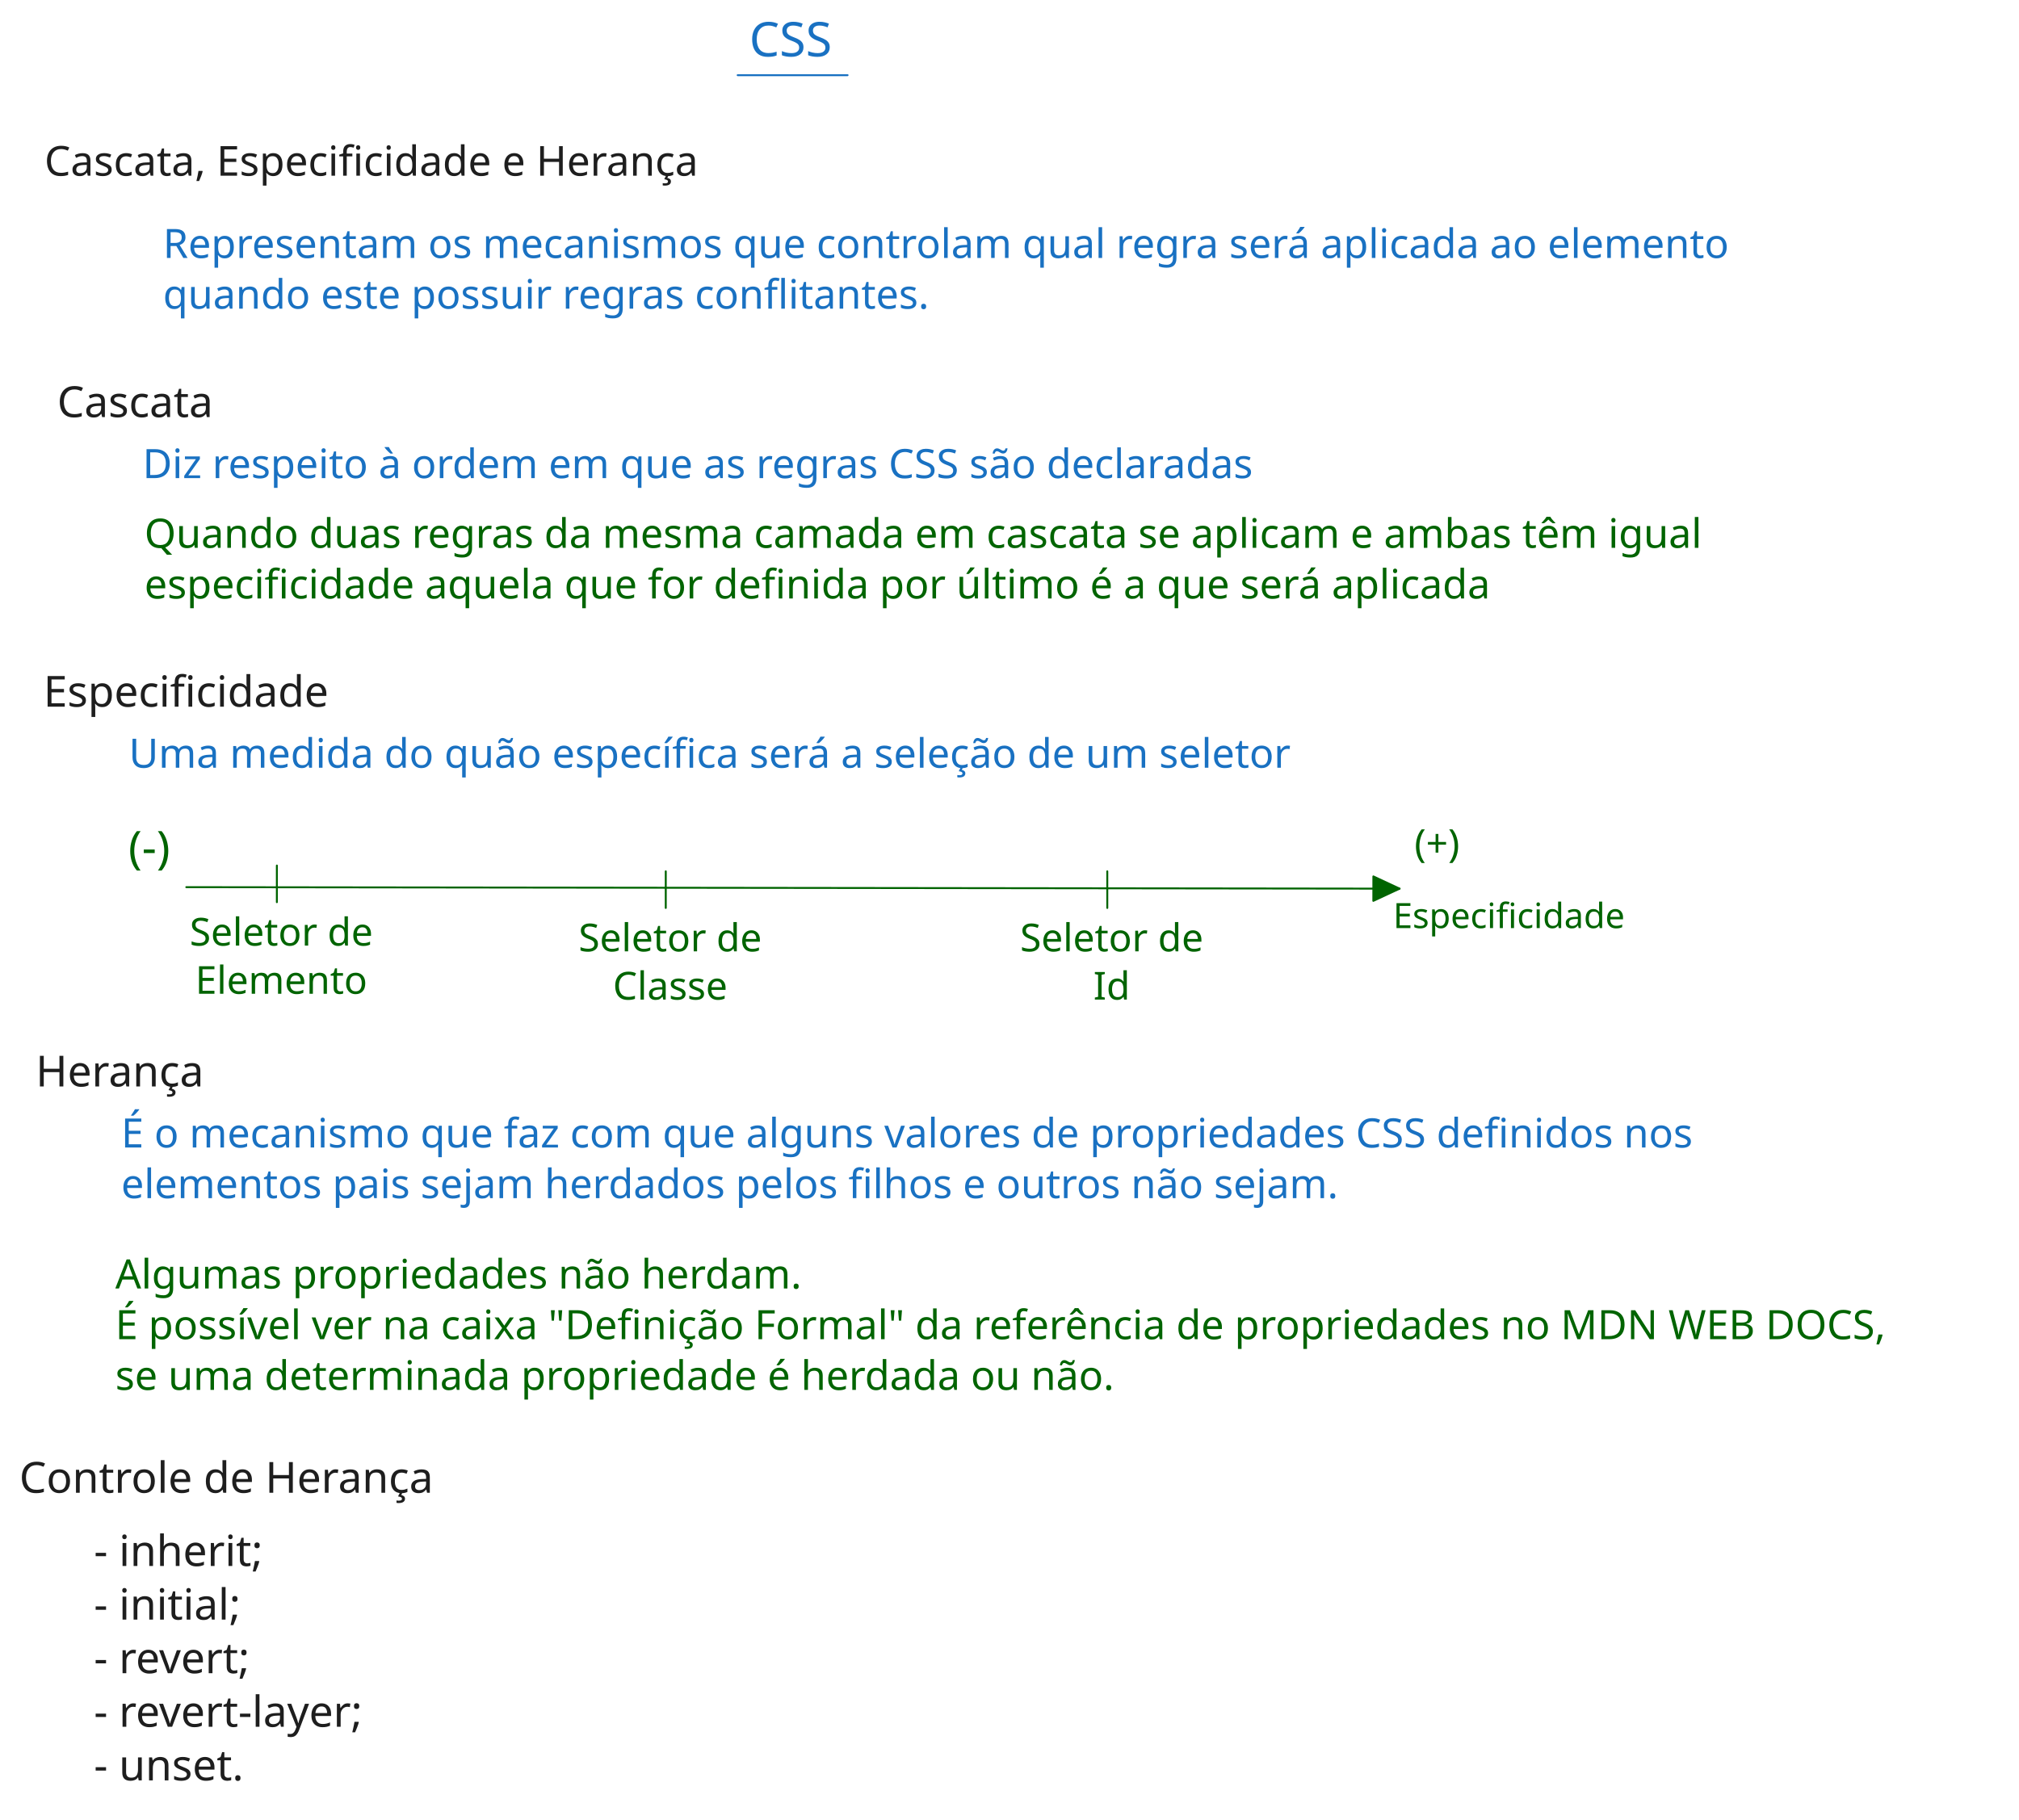
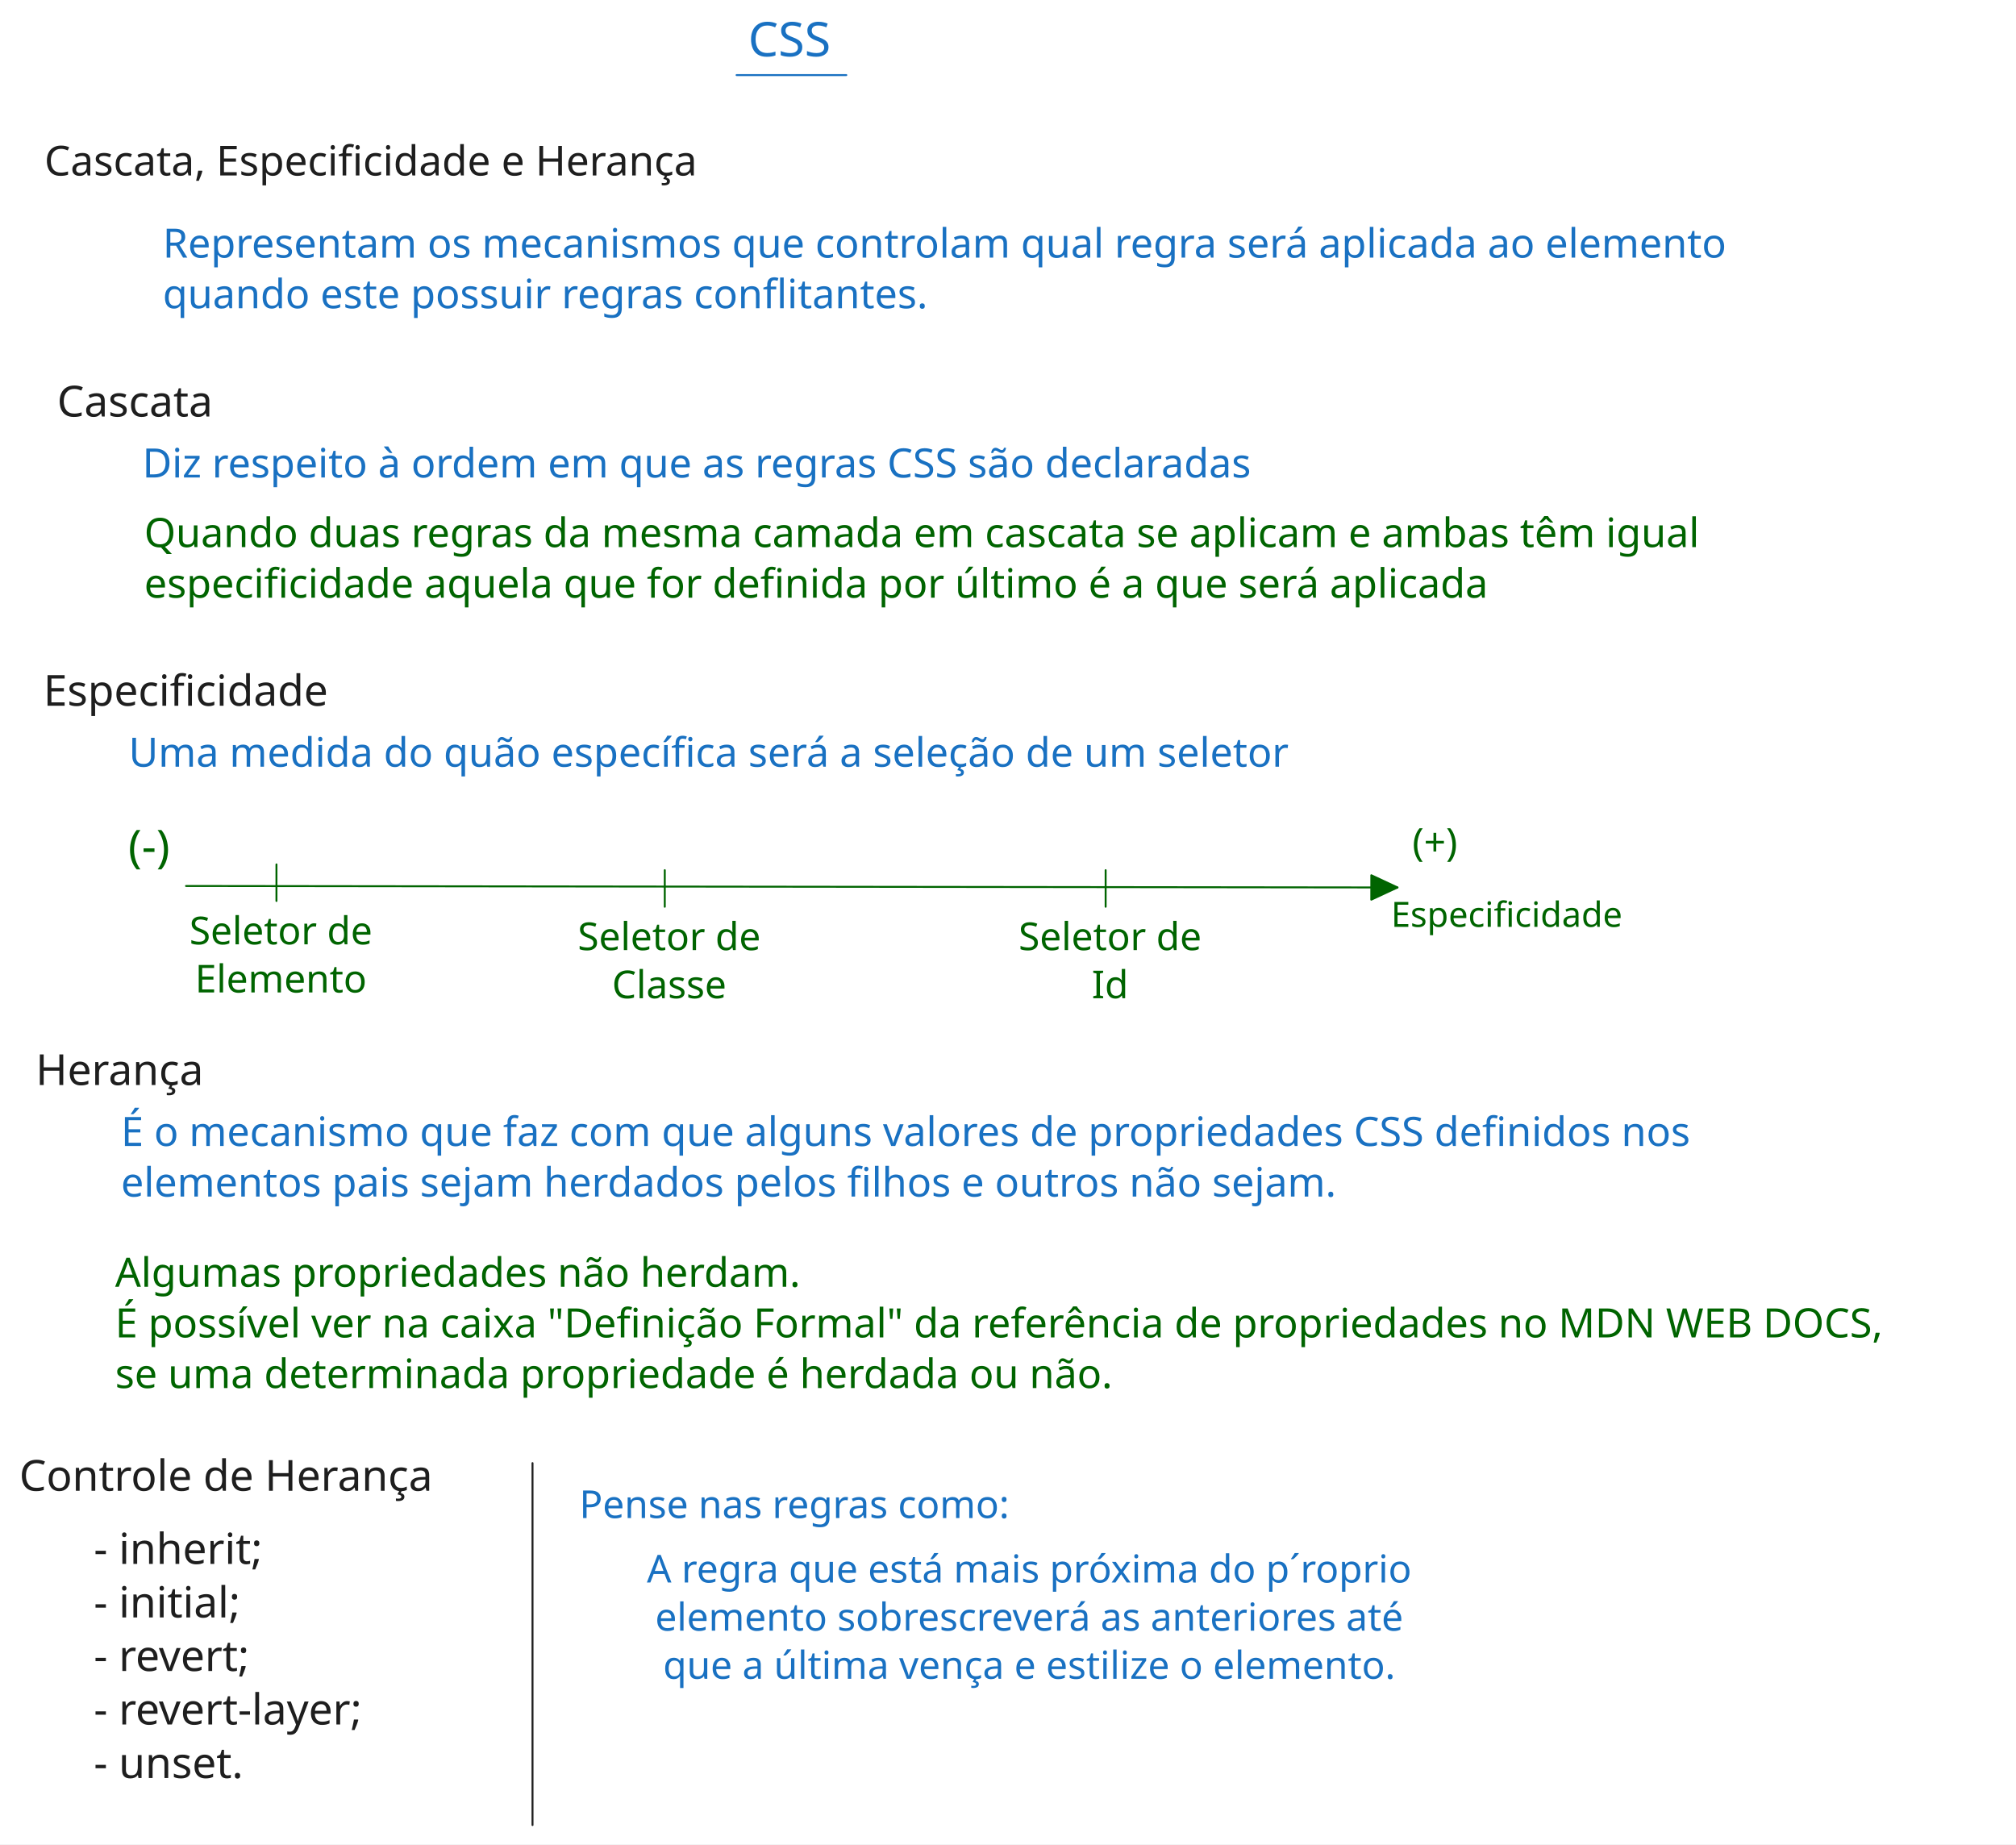
- <svg xmlns="http://www.w3.org/2000/svg" version="1.1" viewBox="0 0 1047.166 944.115" width="1047.166" height="944.115">
+ <svg xmlns="http://www.w3.org/2000/svg" version="1.1" viewBox="0 0 1047.166 958" width="1047.166" height="958">
  
-   eyJ2ZXJzaW9uIjoiMSIsImVuY29kaW5nIjoiYnN0cmluZyIsImNvbXByZXNzZWQiOnRydWUsImVuY29kZWQiOiJ4nO1cXNty20ZcdTAwMTJ991eglJfdWlx1MDAwYpn7JfskSnYs62rRimKtUiqYXHUwMDFjkjBBgFx1MDAwNkBdnPJcdTAwMDfsX+zWPqQ2VfmBfdWPbVx1MDAwZkhcdCB4XHUwMDExSUtcIl2x7KKowVxmMJjpc7p7pnt+feY4a+l116z94KyZq5pcdTAwMTf49di7XFx7bssvTJz4UVxil0j2d1x1MDAxMvXiWlazlabd5Ifvv89buLWo029lXHUwMDAy0zFhmkC9f8DfjvNr9lx0V/y6bcsrP5n95jnr7L+JNLtu/bi/tWuyplml286k5irNS6+gXGJzol1JKKeMa0QxZXeXr+HyOlx1MDAxMVx1MDAxMrtMY61cdTAwMTlVgil+d/nSr6ctqMKoyzWV+YWW8Zut1L4g3Fmg/EfLuzpe2FxmbI/QXUmSxlHbbEZBXHUwMDE0255+h7XENZJ39r1XazfjqFx1MDAxN9bv6qSxXHUwMDE3Jl0vhoHJ6zX8IKim19ndYXBhINdKzzhcdTAwMTl0XHUwMDFjl8ontYKHNluhSZKh/kZdr+andowwykttXHUwMDBmu9v1bJ5+yftcdTAwMTR7XHUwMDFks20nKuxcdTAwMDVB8cZhfXDjoVx1MDAwYokxtjJcdTAwMTZCSSQly+ckl1x1MDAxZcxUuXQ/XG4zScLQXHUwMDEwaVwiUd7OT7ZAhNLstlxyL0hMPq62XHUwMDEzL3LxXHUwMDFh6kivW/f6jbBElGPCJdYsXHUwMDFmuMBcdTAwMGbb5TZBVGuPeU4mejC4m9VqYbKiMK36n2ynXHRzVUFWkFwiQ7Veelx1MDAxZD+wo02H7rhcdTAwMTH4TTtcdTAwMWFrgWlcdTAwMTSEXHUwMDAwXHUwMDA2JPVcdTAwMDFFd5fTqFtcdTAwMTSlxEDPs6fmt6vBUzwojUcnKor9plx1MDAxZnrB23HvYO/06lbksUuy8s/Ph1E6XHUwMDFlgFx1MDAwNS5QYtJsXHUwMDEyJFxiwUpwMcNs9tlgd3+Pi3S/ippxcrxDd1x1MDAxYpcnR/VVgcgo9K/6MstcXCypVkhySVx1MDAxMc9cdTAwMWY94CEkXFw9jodGiMPYf/NcdTAwMTPHLZ9RIV2Aj1ZcdTAwMWNcdTAwMDSeXHUwMDBiMo7YXHUwMDA0yCqlhEj4YZxcdTAwMTVkdVx1MDAwMF2lXHUwMDA1oVixh2aGMlpcdTAwMGK3XHUwMDFhi1WOinI6K1aLsFx1MDAwNPZnRHBFQFxitaBcdTAwMDU5XHUwMDFkgmU+XXdA95Kal3rPnVx1MDAxN0nX1PyGX/PrXt04xnllYPxvfvPWhtosXHUwMDA05XlAO0d/ypjmXHUwMDA1abrjXHUwMDBlrFx1MDAxNoI6XHUwMDE1qFxcelx1MDAwYnWltSQg37Pwdlx1MDAxZunrfpRs/lx1MDAxOGxUglx1MDAwM1x1MDAxNG3s1DdcdTAwMTJ0erHqSJfIlVJoXHUwMDA2UkpcdTAwMTCgqIR0gJNLNVx1MDAxNZxLXHRcdTAwMTiUstS1h4O6Zq6glnk4R1LhsVCXJaiXkU6Z5lphnL/F14p04pIhpNOhWvcjfSlwnlx1MDAxN7N6McwyXi69U8+YXHUwMDExZOc/XHUwMDFm//tAa079XHUwMDBiVdk4f/suPdz4+LFcdTAwMTa/pkl1xUFLXGJ3XHUwMDA115xqQpTVjSXQckFnVM9cdTAwMGLa9beYVVS7YC0hjCRcdTAwMDOzaJzfwVx0eCSYXHUwMDAyLlx1MDAwMVx1MDAxOEqKQmdcdTAwMDaYJZxjVrSonlx1MDAxZbNYSFYgjYW1M7JEqahcIjBcdTAwMTRoZuV8ZLqxSaCbXseJXHUwMDEyp2NqXugnXHUwMDFk+PqxZ1x1MDAxY1x1MDAwYsM4XG7g2seeXHUwMDE3OLFpxp6TmPjm347XXHJcdTAwMDC+dc/xXCJn4JRGZyFUXHUwMDBi61CQpMbpRknS8+N+q8Teq1x1MDAxMfipXHUwMDE3piZxn5ZcIpb+kjNRXHUwMDEyY1x1MDAwYlFcdTAwMTJM+kT/XHUwMDBmJEGBXHUwMDAyXHUwMDE1s9tcdTAwMTFHlzq4PnnbXHUwMDExP2NAOWqan19ttFedkjB3kUKcaNBX8D+3XHUwMDEzXHUwMDA2dlx1MDAwNNOuXHUwMDA0+GtcdTAwMDJcdTAwMTBBUpNS11x1MDAxZY6TwIhwQV8yoMYpLlx1MDAwM9FcXGippeJcdTAwMWHgOkJKhFx1MDAxM1x1MDAwZVx1MDAwNsZSXYblktKW/1x0XHUwMDAwXHUwMDA11rmfRs7Nv5worpuOYzpcdTAwMTlcXFx1MDAwMWVcdTAwMDOwgfftJDf/iZy6qVx1MDAwNV5cZjhNnpZXXHUwMDFlop+P6WFcdTAwMDAmJlJcdTAwMDOCOUaMzLGYcE5cZrva2j6KL+XO64u99/6OlvsrT1xyXHUwMDAyZFx1MDAxMCvwwcG4XHUwMDFm42JgXG6Wv1aMUsmlmsxcZlxiXHSG0Fx1MDAxN1grXHUwMDAyuUpcdTAwMTAgXHUwMDFmLVx1MDAxNrNVmEJSXHUwMDEwLf+8tsqbvt6t93JogWrumKTjOTWvY/U0YK/W91x1MDAwN0CDXHUwMDBm1Dcg0vE6gCYnvfm94/hN0PJnoVx1MDAxOXb+PYBs4GXAbUQxILXhh3BcdTAwMDX0e+zc/C9I/Vx1MDAwZSD8v06/xrBx8LScs/KD8Ji2TnGBbWStW9s1XHUwMDA0yvNcdTAwMWH3XHUwMDExXHUwMDFhXCKHlzGlR5fv5Dtv3ftgrnq981x1MDAxNSc0XGbuXHUwMDE12HNCXHUwMDBioYFJXG6rcH1Co5S4lurAM1x1MDAwM+9LiMdbXHUwMDFlxVx1MDAxY8HkUlxutlxmfEzY+Llv0Vx1MDAwNIjXMor6+m2dhVx1MDAxN02GVyGflkwmPfsxl1AkneivaJhcbq2Umn1cdTAwMDVlP/6wtbdxeLrTfr+lmqSXepWDrVx1MDAxNYcwQdJcdTAwMDXogovA7b6eKG9wXHUwMDEwrV3QjsLuOjCuVKlnXHUwMDBm6K0w5lx1MDAxMowlRWBzgJWUY2BcdTAwMGVvXHUwMDA1eJdcdTAwMDLvXHUwMDE2XFzMr1x1MDAxNcGLmiXHXHUwMDFkq3/rVlGCYv7Ys5Z+plhv/lx1MDAwMGTdLSXA78Dc/Nb3XHUwMDAznF4n+zuFaXpSxD9YZ7/Eb+ljt73xgVx1MDAxZYeHp1HonbLXXHUwMDEx223UTvVoqIJcdTAwMTfH0WUpVoFQ6UpcdTAwMDaONnjaYFx1MDAxM7Cyx1x1MDAwZlx1MDAxY+xcdTAwMTKFiVx1MDAwNNNcdTAwMWZcdInFqOxcdTAwMTPtgtBcIkBcdTAwMWJQtixEO9zJPnKlYoBcdTAwMGUlqbD7MVx1MDAwNV17f9TCov7CV1x1MDAxYbVwO7X5vJFByecyYUhEXHUwMDEwo5yPWHJcdTAwMTme9STdXHUwMDAwjYCEKHv4UFx1MDAwNiyJRroo2LOyRzfyi6E49if/5uSjnf1x9/2X52NrT5TIrPWILOa3e1a67VrgJelm1On4Kbznoe1j+X2S1IvTilx1MDAxZtb9sDk8e4NVzmy21y5cdTAwMWFcZlW3xYuXgnbivbi2XHUwMDFmnOz4a3m/gFx1MDAxOWu9JMM/UoXipteFQjpcIlx1MDAwMSas3//Q9iWtb6qrXHUwMDBi3TvfPW+SXVZ596I17qHrXHUwMDE41CT4y1ggQVx1MDAwNUZCiJE+yFEptK++YTmlZbxcdTAwMTGZhlx1MDAxZVx1MDAxNq9cdTAwMDFG/T7Wp/DY9FGaXHUwMDE2cmUtgWkhV4Rju3DJKVx1MDAwMaNcYpz/XHUwMDExXHUwMDE2XHUwMDAz+5pIwi3FUVx1MDAwNVx1MDAxZlx1MDAwNWOhXHUwMDE4fFx1MDAwNSqcU8VBtOxu6zdcdTAwMTabK/ZcbqxcdTAwMWbMXHTDI3E5VovIcmFOV5Rq8Fx1MDAwN8QstuyIrXMnxjlIZlSbQ1wi11edd1c+jzDF+Fxy5Nx1WSCs6y/rf1x1MDAxZFx1MDAxZtZFXUZcdTAwMDWjSCGsXGLmfKjSXHUwMDA08+qLo7ry0Z/DRlx1MDAxYXqFXHUwMDExO2eaRTOVuqYxgZLsXHUwMDFlJiDTgy+BXHSAXGat5oBcdTAwMGbExFgmyJt9g/5cZtBcdTAwMDfClFxioD/ir9prXHUwMDEzXHUwMDE3oojAoIw0nmVcdTAwMWRqdYCfXHUwMDE5Qaoo9XNcdTAwMDP/b1x1MDAxM4CPhkpcdTAwMWZcdOk47/s8SP/bgkjfrO5tXHUwMDFmvnx7qlx1MDAxYq/qL17tXHUwMDFkNT/EPlx1MDAxZkV61rmSzlf3IJ3eg/R8OO+AjXPr9Vx1MDAxYrBcdTAwMTf3TFx1MDAwNGNcdTAwMDJcdTAwMTSTXHUwMDFhXHUwMDFiZT0xVlx1MDAwZkvMbFx1MDAxNMpMO2nzeibg8SzfM1x1MDAxOao9WPXLqo/QytyeR9n4nnBlLqPdXptcdTAwMDLdXHLEXHUwMDBm25V6+9XxXHUwMDAxupKf3pDtSnvMssM4c53y6dBFYjp0MbKbfFppTWw1UsBtvlx1MDAwZjht/fBPjuVxSlx1MDAxYYxKsNA5XHUwMDFhXHUwMDA3WjFxNVx1MDAwMWtcbn6jmm23aE7QairUXHUwMDE3ZUZU+2ttTt2chYPHRlx1MDAwZqFaa3AjXHUwMDEzL6BcXNlCyVx1MDAxMdNfYzZtO16RXHUwMDE2zLDJtKyZRGDUXHUwMDEwNcNcZveZIeh5bXxcdTAwMTS+qaNPrevDn81B9IZ6q1x1MDAwMppcdJtcdExcdTAwMDHnXHUwMDAwJymmXHUwMDE5o1iWwzHBXHUwMDFmXHUwMDE4z0lcdTAwMGZcdTAwMWTgMN0suVxybZKMU6lcbs7Jo+r1efZcdTAwMTBcYlx1MDAwMl5fXGK2i6m0XHUwMDE5VeU8Sm9J2n8qcCftXHUwMDAy4kLCVVx1MDAxOblMYc5AV85cdTAwMWW1eLrH3kqvfZxGXHUwMDA3XHUwMDA3tYS+3DW11+GqI5fK6chF9GmQO6dVcrsupmCa7PbLMrfuXHRGXHUwMDAyL7RcXDW3XHUwMDE2LWu0TVx1MDAwMHAyabt+Pk27oE4t92C2wFx1MDAxYrqQni0wY1x1MDAxOa1cbtnt49k2Zvpo3eo2O3unl93Xlbp6XHUwMDEzVdjG7s5lY8XRKjH/mvQs41x1MDAxOLxZtop6XHUwMDE2M1xc2En9pmfH1n44PTtl4Vx1MDAwMjGlwHfSs0fMxfFF+3WyfkSuvGrau6Kt073OqutZIe6xkFdbz0pMteZiqVx1MDAxMXJcdTAwMDSDRbZcdTAwMTBmv1jNbteXqWKLT39cYvU6Ma5VTNavUtt0OjnTfkJcdTAwMWalNdrFLKicnIbc/1x1MDAxMCTX19ufyKqjXHUwMDE0cz01rlx1MDAxNVP+RHGtirtcdTAwMDRhqjibvJF2X1grxphcbm337ZeJWlxuffti1C5cdTAwMWPXupzk/kVT+Fx1MDAxN4tlnZJgk4VGg+DPvvx0nrbMhdyV7eRk/1r+KPar1avaisPWKs9psayZznuKWFbwRl1cbjwpXHUwMDAwkZSNXHJGvzfDxlx1MDAxZbNcdTAwMDM8VNxcdTAwMDBaXHUwMDAyapVSi61DPUQs680/nSjPj+1ngnifnFo0yGlcdTAwMGKavTBxLjyYXHUwMDEyk9jQ0G5cdTAwMWN1Y9/Y8PF+otsgaSRKnDBKzsLbrNnE6Xp+4iTmg9dxWiaGXHUwMDA2tsxcdTAwMDTwXHSS3YJfxol6IFx1MDAxNdDQhp1mNZ84T3h13/4xk2qs7p1sfSBAXHUwMDE01XNcdTAwMWNq8FN6LEImKpK/32q1m51cdTAwMGJhJFt5XHUwMDFhQy6QXHUwMDA3l9pu4IxaXHUwMDFmyHr3XHUwMDE4SSWw4GC9P5qPoKV0KdhcdTAwMWOUM6bJ2Hg+qVxcpSTSVFMuXHUwMDE1XHUwMDFlc1x1MDAxMFx05lRcdTAwMTD24Fx1MDAxYm7zsFx1MDAxODhUuLBcIvTELLZcdTAwMDFA7XjJMDwzXFxl2Ou4ZyFA3abu3/xxYVx1MDAwMlx1MDAwN4TeXHRt+px/5Tlna1tcdTAwMTmI+9HvL6O441x1MDAwNWdrNskuNlxyXHUwMDEz3/xcdTAwMWXWfG9cdTAwMDT8YeTsbe07Jy8qztbBZvX5WZjYuHlbXHUwMDEx3JRcdTAwMGWwjM2jy1vYPLo+XHUwMDExeFx1MDAwMPysc09Mdl/9IM3EiVx1MDAxMi/EiXw03POWXHUwMDEyKZOMUipnT5xuXHUwMDFmNtunR9V9VTHxT5LSg9r7XHUwMDE2XXFGxFx1MDAxY7vWXHUwMDE4YVx1MDAxOP5cdTAwMTONSonTWFx1MDAxM/ZEZzPZXFxcdTAwMGVcdD6WPVx1MDAxMFx1MDAwZVx1MDAxM6VcdTAwMGI0MIdDRrmwpLRU045jKeRcdTAwMTebdoufztQ/58RYWC7p5LWpPXhMR63oeoxuN1x1MDAxMqlFcbH8PkC3Om/jjZeVk1x1MDAxZN3g+4fkMHz7/jpYdUAr7SomXHUwMDEweGqcXHShS56aNXqeXGLQmHNcdTAwMTdcdTAwMWNC8NE0OGFjXHUwMDBmSVx1MDAwMS/NReCOYWpcdTAwMTNcdTAwMWaIzFE7wLNmYPtQslRcdTAwMWKHM0rk8lx1MDAwZVtbd/xcdTAwMTCUo5/+/Sy03/3U94Lse2wsYlx1MDAwYl/XXHUwMDAz79rEWVx1MDAwMTgwJn1iS+NhejpcdTAwMWI9UDSWXHUwMDFm+rj1d9v7W+R444p8alx1MDAxY13T6rs3xz9/nClql1x1MDAxMzr9cGR2T9Qul6NSPk+k35/sXHUwMDE05Dmidu0xNsxG7Y5sdNlWk2mfa8xcdTAwMTGezbOd92xkXUyUXlbYbi5yperPSs2+irDdXHUwMDFkg7eN10ObqC52zl9cXJ9fvafrs+XWXGLiXG57WuGksF3MXFykhCSEXHRcdTAwMDZTN6qwgKQx1lxulKJSoED1mGRhYlx1MDAxN1x1MDAxN5kkYKQqeFx1MDAwNpbfcm3mXG7jXHUwMDA1m1x1MDAwM2NcdTAwMDRcdTAwMWF1XGaI9cQsO60pZ5IulGQ3XHUwMDFkw3Dn4qbcXHUwMDAyUbyTztYoKH+sXFyUXHUwMDFkO8VcdTAwMDSYXHUwMDAwiLOhSo9cdTAwMTbOi3PZfIyzQvogfjYgmDWv262mMLh3rL524ZvLyqiIf9fIfmzaUkZcdTAwMDFWvE2mXGY+P/v8f7bX/vYifQ==
+   eyJ2ZXJzaW9uIjoiMSIsImVuY29kaW5nIjoiYnN0cmluZyIsImNvbXByZXNzZWQiOnRydWUsImVuY29kZWQiOiJ4nO1dyXLbylx1MDAxNd37K1DKJqlYSM/Dy0qDXHUwMDA3WaNFj4pSLohskTAx0Fx1MDAwMKjBKX9A/lwiqSxSSVVWySrL6MdyXHUwMDFipFxicFx1MDAxNMingXq27KIpoFx1MDAwMTS6+5xz7+3b7T89cZyV7LJjVn5yVsxF3Vx1MDAwYvxG4p2vPLXHz0yS+nFcdTAwMDSnSP57XHUwMDFhd5N6XrKVZZ30p9/9rrjCrcdh7ypcdTAwMTOY0ERZXG7l/lx1MDAwML87zp/yTzjjN+y1fP2d2Wt+YuHe61izy9aLvc1cdTAwMWSTX5pcdTAwMTe6rkxmLrLi6Fx1MDAwNVx1MDAxY8KcaFdcdTAwMTLKKeNcdTAwMWFRTNng9CWcXiVCYpdprDWjSjDFXHUwMDA3p8/9RtaCXCKMulxcU1mcaFx1MDAxOb/ZyuxcdTAwMGLCnVx1MDAwNSp+tFx1MDAxY5TxomZga4RcdTAwMDZH0iyJ22YjXHUwMDBl4sTW9FdYS1xcJ0VlT7x6u5nE3agxKJMlXpR2vFx1MDAwNFx1MDAxYaYod+pcdTAwMDdBLbvM71x1MDAwZY1cdTAwMGJccrky8oz3/YrjkePTroKHNluRSdOh+sZcdTAwMWSv7me2jTAqjtpcdTAwMWF2tlx1MDAxYXk//bGoU+KFZst2VNRccoLyjaNG/8ZDJ1JjbGEshJJISlb0STF6MNOjR/fiKFx1MDAxZkmKMFx1MDAwNs1XusxPN2FcdTAwMDRl+V1PvSA1RbPaOjwrRtdQPbqdhte7XGJLRDmmXHUwMDE0ccnU4HzgR+3Ra4K43p7wnHzkQdtu1GqlvoqjrOZ/tXUmzFWloYJcdTAwMTRcdTAwMTkq9dxcdTAwMGL9wDY2XHUwMDFkuuNa4DdtY6xcdTAwMDTmtDRcdTAwMDagPTJcdTAwMWZANDidxZ3ySEpcctQ8f2pxuzo8xYOjyXg/xYnf9CMveDPpXHUwMDFk7J1eXo947JL8+LenwyCdjL9cdTAwMTJcdTAwMTUoOa0zOeBSYU5Fhc7sccHO3i5cdTAwMTfZXlxyNZP07TbdOT1/f9hYXHUwMDE2gIxcdTAwMDM/ZyEsmIsl1VxuSS5hlFx1MDAxNY/us1x1MDAxMFx1MDAxMq6exEJjtGHsn/lp45rNqJCuQForXHUwMDBl451cdTAwMGIyidZcdTAwMDRcZlVKXHSR8MM4K1xy1T5wlVx1MDAxNoRixW6bXHUwMDE3RsFautUtQrWMSuB+Rlx1MDAwNFeEXHUwMDEwrFx1MDAwNbT9ZFRcdTAwMTbdNcC5l9a9zHvqPEs7pu6f+nW/4TWMY5yXXHUwMDA22v/q797K0DVcdTAwMGIheVx1MDAxZczOUZ9RSPPSaFx1MDAxYVBcdTAwMDdWXHUwMDBiIZ1cbjx69Fx1MDAxYelcdTAwMThzTrVcdTAwMTXMylBf9eN040Wwtlx1MDAxZeyjeG27sZaio7Nlh7pErpRCM1x1MDAxOKZcdTAwMDRcdTAwMDGMRqBcdTAwMGV4cqmmgnMpXHUwMDAxhFKOVO32sK6ZK6ilXHUwMDFlzpFUeFwi1uVcYtZHoU6ZtvyMi7d4rFAnLlx1MDAxOYI6XHUwMDFkKnUz1Fx1MDAxZlx1MDAwNM/zglYvXHUwMDA2WiZGj1x1MDAwZUCrhdbWRKtcdTAwMGVac+SfqfW1T28+Zlx1MDAwN2tfvtSTVzStLTloXHThruBcdTAwMWH4iVx1MDAxMGXFcVx1MDAwNLRcXNCK+rygWX+NWUW1S5RAXHUwMDE4SUawmuR2cFx1MDAwMlx1MDAwZVx0poBLLqGEKFWmj1nCOWaCXHUwMDE3nfpYMYtdZIlSUVx1MDAwNVx1MDAxNiRHldX50HRcdTAwMTKTQjW90IlTJzR1L/LTXHUwMDEwvn7pXHUwMDFhx8IwiVx1MDAwMzj3petcdTAwMDVOYpqJ56Qmufqr43VcdTAwMDKAb8NzvNjp+6TxcVx1MDAwNMWiXHUwMDA2XHUwMDFjSDPjdOI07fpJ76rU3us08DMvykzq3i9FPPhLVqIkxlx1MDAxNqIkzqe6f1x1MDAxOFx1MDAwMTLAdlXVKenwXFxcdTAwMDeX79+E4lx1MDAwM1x1MDAwNpSjpvnwcq297JSEuYtcdTAwMTTiRINewd/CTujbXHUwMDExTLtcdTAwMTLgr1x0QFx1MDAwNElNRqp2e5xcdTAwMDRGhFx1MDAwYnrJgFx1MDAxYWf4XGZEc6GlloprgOtcdTAwMTgpXHUwMDExTsDVY79cYp9hMVLa9L9cdTAwMDKgwDz3s9i5+otcdTAwMTMnXHJcdTAwMTM6JszhXG4o64NccrxvJ736W+w0TD3wXHUwMDEywGl6v7xyXHUwMDFi9bxLXHUwMDE3Q6Hp1lxuRVx1MDAxYWHFSdHJN1HDJ2LYxebWYXIut1+d7Z7421ruLT01XGJcdTAwMTiDWIFcdTAwMTNcdTAwMGXG/Vx1MDAwNFx1MDAxN1x1MDAwM1Ow/LVilEou1XRmQEgwhH6GtVwikKtcdTAwMDRcdTAwMDHy0WIxW4UpJFx1MDAwNdHy+7VVXvd0t9EtoFx1MDAwNdJcdTAwMWOaNPSculx1MDAxN1qdXHUwMDA27NV7/lx1MDAwMCh4X75cdTAwMDGRjlx1MDAxN1x1MDAwMpqc7OqfoeM3QeWPIzPs/XtcdTAwMDDZwMuBe1x1MDAxYSeA1FM/gjOg74lz9d8g80NA+D+cXolh4+B+OWfpXHUwMDFi4S5tXHUwMDFkVvJFR1xiXHJ8ciToXHUwMDFjwVFEXHUwMDBlzlx1MDAxM0pcdTAwMGbPP8qP3qr32VxcdLuflpzOMDhXQjChXHUwMDA1+JpClYJwPTqjlLiW6MAvXHUwMDAz30uIu4uOYo6gaylcdTAwMDVLXHUwMDA2PqbM+txcdTAwMTQyXHUwMDAx2pVcZlx1MDAxM/X4LZ2FQybDQcj7pZJpz77LXHUwMDAwiqTTvVx1MDAxNYEkSFx1MDAxZkVVZqt6XHUwMDE43ks+b+6uXHUwMDFkXHUwMDFjbbdPNlWTdDNvfX9zyTFMkHRcdTAwMDG74CFwO6snRic4iNYuiKOws1x1MDAwZYwrNVKzW3RWXHUwMDE4c8E9lGBcdHLAQilwOYezgrGmiFx1MDAxMlH02WOF8KJWydvQym/D6iTo8peuNfRzXb36XHUwMDE3QGtcdTAwMTBJgH9cdTAwMDNz9feeXHUwMDFi4HTD/PdcZrrpXiF/a5X9OW5LXHUwMDBmu+21z/RtdHBcdTAwMTRH3lx1MDAxMXtcdTAwMTWzndP6kVx1MDAxZU9U8JIkPlx1MDAxZslUIFS60OOUgaPNXHUwMDE0YaNcdTAwMGU/kLBLXHUwMDE0Jlx1MDAxMix/JCRcdTAwMTbjY59oXHUwMDE3XHUwMDA2LVx1MDAwMrRcdTAwMDFny1Kuw2DsI1cqXHUwMDA26FCS2sAuKYntzTlcdTAwMGKLulx1MDAwYo80Z+G6a4t+I/0j30ZcdENcIoJcdTAwMTjlnJRcdTAwMDf3dSZDyVx1MDAxMlx1MDAxOFx1MDAxMVx1MDAwN0I5+GqaVIlk3VcmQyf2y4k49qf45lx1MDAxNK2d/zL4/senXHUwMDEzS09cdTAwMWSR+dVjY7G43ZOR265cdTAwMDRemm3EYehn8J5cdTAwMDe2jqPvk2Zekq37UcOPmsO911x1MDAwZnLmvb1ydspQbUs8ey5omOwm9b3g/ba/UtRcdTAwMGKYsd5Nc/wjVTrc9DpwkI6NXHUwMDAwXHUwMDEzNW5+aPucNjbUxZnuftr51CQ7bP3js9akh65ikElwl8FsXHUwMDEwVGAkhFx1MDAxOKuDXHUwMDFjXHUwMDFmhfbV1yyntIw3NqahhuVzgFG/h/VcdTAwMTk8NruVZiVcXFlLYFbCXHUwMDE14djGLTklSoGhUCDmmsXAwCaScEtxVMFHyVgop16BhHOqOFxmLTvZ+oPF5sq8XHUwMDAy61x1MDAwN3PC8FgkzaqIXHUwMDFhPViE14imXHUwMDFjyVx1MDAxMs1V56uCXHUwMDE2XG6QVJTNoSHXk87BmW9jTHFcdTAwMDdZXb9e/c3krC7qMipcdTAwMThFXG5hRTDnQ4WmmFc/O6mrXHUwMDE4XHUwMDE0c9hIQ68wZufMsmhmUtcsJlCS3cBcdTAwMDRkduolMFx1MDAwMZChVVx1MDAwZfhATExkguKyXHUwMDFm0K9cdTAwMDB9IEyJXHUwMDAw+mMgt+emxqEwOFKC6kpO7C9cbvi/nVx1MDAwMnw0dPSOkI6Lus+D9N8uiPSN2u7WwfM3R/r0ZePZy93D5ufE5+NIzys3ovnqXHUwMDA2pNNcdTAwMWKQXjTnXHUwMDAw2LhcYqn8XHUwMDAw9uKeiWBMgDCpiTnWM3L1XHUwMDA0xeCLqmXKsb5Vz2SodD/sl1x1MDAxN1x1MDAxZqOVuT2PUeN7ypm5jHZ7blx1MDAwNnTXXHUwMDEwP2ivN9ov3+6jXHUwMDBi+fU12VpvT1xiO0wy1ymfXHJdJGZDXHUwMDE3IzvHp5XWxFx1MDAxNiMl3Fx1MDAxNtOAs+KH3zmWJ4k0XHUwMDE4lWChczRcdLRyajSBSi7AX1pIpO96XUStXHUwMDE3anNcdTAwMWHmOOo/Nr5ccmWtw41MsoC2soWWRsx+jWpiO1lHS1bYVFZm0Fx0XHUwMDAwVFnF/erxQtD12vgwet1AX1uXXHUwMDA3XHUwMDFmzH78mnrLXHUwMDAymSlTXHRMXHUwMDAx41x1MDAwMCMpplx1MDAxOaNYjuZigjcwmZFuO7thtlFyndckXHUwMDE5p1KVXFyTO1X1+5lBWEzQKlxu5TyS90DaP1x1MDAxM7fTJlx1MDAwMTFcdTAwMTmj64E5XHUwMDA1XHUwMDA2mJZYoep5SUe77I302m+zeH+/ntLnO6b+Klp25FI5XHUwMDFiuYjeXHUwMDBmcue0Sa6jYoopbCdfXHUwMDFl/8x9JVx1MDAxMVx1MDAxZFx1MDAxNbRcclx1MDAwMHA6bbZ+PqFdUFJHa1At64YuJLNsbK6mSDBG4DJVXGZz9tC62WmGu0fnnVfrXHL1Ol5nazvb56dLjlaJ+WPSWcYx+LLsh85+9zo7PWzBMJFCXGJSPdcmSc7ar9LVQ3Lh1bLuXHUwMDA1bVx1MDAxZO2Gyy6z8IaPWWYlplpcdTAwMGYt3/iuVHar8ZBcblt++m2o69ScVjFVXilijCAtqi/fqdNcdTAwMGVmwfr7o4j7n4P08nLrK1l2kGKuZya1YsrvKalVcZcgTFx1MDAxNWfTJ9FuymlcdTAwMDXOpULbOftHXHUwMDBm2oWTWlx1MDAxZmZh/6LL91x1MDAxN0tknbW2Rlx1MDAxMIxcdTAwMTjilbZd6a+tyVrmTO7Idvp+71K+XHUwMDEwe7XaRX3JcWvFc1ZcImuuefeRyFxuzqhLQVZcdTAwMDVAkrKJqeg3rq6xO+xcdTAwMDBcdTAwMTGVZ39cdTAwMWUrbFx1MDAxN01kvfqzXHUwMDEzXHUwMDE3a2N7q0C8r0497q9nXHUwMDBimt0odc486Fx1MDAxMpPavNBOXHUwMDEyd1x1MDAxMt/Y5PHeXCK3/oKROHWiOD2OrlfMpk7H81MnNZ+90GmZXHUwMDA0LrDHTFx1MDAwMJ8wslvwj3HiLoxcbrjQ5pzmJe95jfDyvv1dLqjBuGRcXIxlMoBNjGU5XHUwMDAx4iZcdTAwMWF7l71cdTAwMTVcdTAwMTFcdTAwMTPrkp9sttrN8ExcdTAwMTjJlp7GkFx1MDAwYuTBpeaY4HHzXHUwMDAzWedcdTAwMWUjqVx1MDAwNFx1MDAxNlx1MDAxY6z3O/NcdTAwMTG0lC5cdTAwMDWjg4JwaDIxmU8qVymJNNWUS4UnbEJi94dcIuzWZ9tcdTAwMWVcdTAwMGaLrVx1MDAwMVBDL1x1MDAxZIZnjqtcdTAwMWN7oXtcdTAwMWNcdTAwMDHU7bL9q3+dmcCBQe9Edumcf+E5xyubOYh7qe/P4yT0guNcdTAwMTW7wC4xpya5+mdU970x8Eexs7u557x/tu5s7m/Unlx1MDAxZUepTZq3XHUwMDA1wU1cdIFl7Fx1MDAxYbriXG67hq5HXHUwMDA0XHUwMDFlXHUwMDAwP6/cPZPdo2+kSpwo8UKcyPHULdiwxGDXXHLliNxEie2DZvvosLan1k3yTlK6Xz9p0SWnRMyxi1x0UVxmw1+i0ciqaaxcdLunjZnsSlx1MDAwZVx0XpbdXHUwMDBlXHUwMDBlXHUwMDEzpUs8MIdLRjlwosa/XHUwMDAw227xrZl6m5xcdTAwMTiLy1x1MDAwN9p3bWZccu7SVeNq6ppDTSRGoPvVIyyt8E2y9nz9/bY+5XtcdTAwMDfkIHpzclx1MDAxOSw7npV2XHUwMDE1XHUwMDEzXGI8Nc6E0COemjV67lx0z5hzXHUwMDE3XHUwMDFjQvDRNDhhXHUwMDEzN0hcdTAwMDEvzUXgjoH5XHS2XHUwMDBlkVx1MDAwNWj7cNZcZmxcdTAwMWZKflx1MDAwMTbOwmhedfxcYsTRz35/XHUwMDFj2e9+5ntB/j0xXHUwMDE2sKWvq4F3aZL8XHUwMDAwODAmu2dL43ZqWo1cdTAwMWQomkhcdTAwMGY93Po77b1N8nbtgnw9PbyktY+v3374Uilll1x1MDAxMzp7X2R2Q8oul+OjfJ40v+9sXHUwMDAz5DlSdsF7ZcyaY2NOrL1q+rbI4OshoSo5to8yZbdcdTAwMThxI8WfjFxc9ihSdrdcct4yXlx1MDAxN22ghtj+9Ozy08VcdF2ttq5GXHUwMDEwV9iNXG6npexi5lwiJSQhTDCpi45cdTAwMWLoXHUwMDE1cDTGWoEmKlx1MDAwNfqpJyxcdTAwMTQmNrbIJFx1MDAwMVx1MDAxM1XBM7D8sc5mrlx1MDAxNF4wOTBGjE5aXHUwMDExrKevsENcdTAwMTKBcDJdZceX+87hnbazRkn8sXJRvuVcdTAwMTRcdTAwMTNgXHUwMDAyIM6GXG7dWTIvLlx1MDAwNudd7Fx1MDAxNDJcdTAwMDPF715ebPjP25df35nPrzZfsM/Byfl2JVx1MDAwMWZ45jpZu+ffkFx1MDAwME9YKOtcdTAwMTJJJVx1MDAxNeBKwjhcdTAwMDPbUZhVXFxYW4XtWVxuulXQ5Vx1MDAwNY3hR4rdOXRcdTAwMTm8cY7YhNjyip3vnlx1MDAwNmnrgihKK013z4loXHUwMDFiyablYfsgsrw6e1x1MDAxY9pcdTAwMWZcdTAwMTiBj1xcrTvkS+edObiskZdcdTAwMWZaqWSNk3ZwXkmtXHUwMDAxvrZ9hE2RYVxu8ZFIPNZI3YRzilxcpbVcdTAwMDJx0Fx1MDAxONlcdTAwMWQ4J8j1PPL8nZneXHUwMDEzV8DbxmTQ4JPAzKeHSonQSqhqySvzopno0lxm7lx1MDAwMvp8YGz0OSq20KvHYfzTg66yWWxcdTAwMDXrTS8y3zqbqf8pXHSdmq9PgMlcdTAwMTiY0NVcdTAwMDPi716Q7otmXHUwMDE0brXk1pfdXHUwMDE486Y+2l9cdTAwMTbkTEvXXHUwMDE30uXA3IRKm8Eni77qXHUwMDA30CRcdTAwMWLa9Pzudlx1MDAxOFx1MDAwNlF1idaCYK6I3bRrQlx1MDAwNE2OZzdYsaGckVx1MDAwN42AL1xm24UyXHTX+jt529l7k2ZXf3VCO1x1MDAwZt9Jrv594Yf5/led//0nn3CKi9l6J41PXHUwMDEyk9bzkJTdXG4rdexm3lDGTvt72dU/7P7fxvH6XHUwMDFiYnrOmbGRbCd/iFx1MDAxZkAtnWKv8GnBtjtLYFxcspeuXHUwMDE0t1x1MDAxM/1dwp70LZ1cdTAwMTWv06llMHZcdTAwMDY258qZb87Xx5Hyq9P8x+50kFOaJVx1MDAwZpObqt+efPs/wEYypSJ9
  <defs>
    <style class="style-fonts">
      @font-face {
        font-family: "Virgil";
        src: url("https://excalidraw.com/Virgil.woff2");
      }
      @font-face {
        font-family: "Cascadia";
        src: url("https://excalidraw.com/Cascadia.woff2");
      }
      @font-face {
        font-family: "Assistant";
        src: url("https://excalidraw.com/Assistant-Regular.woff2");
      }
    </style>
  </defs>
-   <rect x="0" y="0" width="1047.166" height="944.115" fill="#ffffff" />
+   <rect x="0" y="0" width="1047.166" height="958" fill="#ffffff" />
  <g transform="translate(388.6007 10) rotate(0 21.79688 14.88)">
    <text x="0" y="0" font-family="Cascadia, Segoe UI Emoji" font-size="24.8px" fill="#1971c2" text-anchor="start" style="white-space: pre;" direction="ltr" dominant-baseline="text-before-edge">CSS</text>
  </g>
  <g transform="translate(23.05114 74.5) rotate(0 183.805 13.40166)">
    <text x="0" y="0" font-family="Virgil, Segoe UI Emoji" font-size="21.443px" fill="#1e1e1e" text-anchor="start" style="white-space: pre;" direction="ltr" dominant-baseline="text-before-edge">Cascata, Especificidade e Herança</text>
  </g>
  <g transform="translate(29.6541 199.0983) rotate(0 47.31558 13.90166)">
    <text x="0" y="0" font-family="Virgil, Segoe UI Emoji" font-size="22.243px" fill="#1e1e1e" text-anchor="start" style="white-space: pre;" direction="ltr" dominant-baseline="text-before-edge">Cascata</text>
  </g>
  <g transform="translate(84.5367 117.5) rotate(0 419.643 26.2957)">
    <text x="0" y="0" font-family="Virgil, Segoe UI Emoji" font-size="21.037px" fill="#1971c2" text-anchor="start" style="white-space: pre;" direction="ltr" dominant-baseline="text-before-edge">Representam os mecanismos que controlam qual regra será aplicada ao elemento</text>
    <text x="0" y="26.296" font-family="Virgil, Segoe UI Emoji" font-size="21.037px" fill="#1971c2" text-anchor="start" style="white-space: pre;" direction="ltr" dominant-baseline="text-before-edge">quando este possuir regras conflitantes.</text>
  </g>
  <g transform="translate(73.95769 231.7043) rotate(0 315.6917 13.14785)">
    <text x="0" y="0" font-family="Virgil, Segoe UI Emoji" font-size="21.037px" fill="#1971c2" text-anchor="start" style="white-space: pre;" direction="ltr" dominant-baseline="text-before-edge">Diz respeito à ordem em que as regras CSS são declaradas</text>
  </g>
  <g transform="translate(74.90898 267.8522) rotate(0 430.4314 26.2957)">
    <text x="0" y="0" font-family="Virgil, Segoe UI Emoji" font-size="21.037px" fill="#006400" text-anchor="start" style="white-space: pre;" direction="ltr" dominant-baseline="text-before-edge">Quando duas regras da mesma camada em cascata se aplicam e ambas têm igual</text>
    <text x="0" y="26.296" font-family="Virgil, Segoe UI Emoji" font-size="21.037px" fill="#006400" text-anchor="start" style="white-space: pre;" direction="ltr" dominant-baseline="text-before-edge">especificidade aquela que for definida por último é a que será aplicada</text>
  </g>
  <g transform="translate(22.54185 349.3274) rotate(0 75.12668 13.90166)">
    <text x="0" y="0" font-family="Virgil, Segoe UI Emoji" font-size="22.243px" fill="#1e1e1e" text-anchor="start" style="white-space: pre;" direction="ltr" dominant-baseline="text-before-edge">Especificidade</text>
  </g>
  <g transform="translate(66.84544 381.9334) rotate(0 322.1059 13.14785)">
    <text x="0" y="0" font-family="Virgil, Segoe UI Emoji" font-size="21.037px" fill="#1971c2" text-anchor="start" style="white-space: pre;" direction="ltr" dominant-baseline="text-before-edge">Uma medida do quão específica será a seleção de um seletor</text>
  </g>
  <g stroke-linecap="round">
    <g transform="translate(96.6255 460.2107) rotate(0 314.632 0.3920869)">
      <path d="M0 0 C104.88 0.13, 524.39 0.65, 629.26 0.78 M0 0 C104.88 0.13, 524.39 0.65, 629.26 0.78" stroke="#006400" stroke-width="1" fill="none" />
    </g>
    <g transform="translate(96.6255 460.2107) rotate(0 314.632 0.3920869)">
      <path d="M629.26 0.78 L615.66 7.11 L615.68 -5.57 L629.26 0.78" stroke="none" stroke-width="0" fill="#006400" fill-rule="evenodd" />
      <path d="M629.26 0.78 C625.21 2.67, 621.16 4.55, 615.66 7.11 M629.26 0.78 C625.17 2.69, 621.07 4.59, 615.66 7.11 M615.66 7.11 C615.67 2.1, 615.67 -2.91, 615.68 -5.57 M615.66 7.11 C615.67 2.37, 615.67 -2.37, 615.68 -5.57 M615.68 -5.57 C620.47 -3.33, 625.27 -1.08, 629.26 0.78 M615.68 -5.57 C619.57 -3.75, 623.46 -1.93, 629.26 0.78 M629.26 0.78 C629.26 0.78, 629.26 0.78, 629.26 0.78 M629.26 0.78 C629.26 0.78, 629.26 0.78, 629.26 0.78" stroke="#006400" stroke-width="1" fill="none" />
    </g>
  </g>
  <mask />
  <g transform="translate(66.60069 429.7045) rotate(0 13.63625 14.64777)">
    <text x="0" y="0" font-family="Virgil, Segoe UI Emoji" font-size="23.436px" fill="#006400" text-anchor="start" style="white-space: pre;" direction="ltr" dominant-baseline="text-before-edge">(-)</text>
  </g>
  <g transform="translate(733.6007 429) rotate(0 13.77999 12.5)">
    <text x="0" y="0" font-family="Virgil, Segoe UI Emoji" font-size="20px" fill="#006400" text-anchor="start" style="white-space: pre;" direction="ltr" dominant-baseline="text-before-edge">(+)</text>
  </g>
  <g stroke-linecap="round">
    <g transform="translate(143.6007 449) rotate(0 0 9.5)">
      <path d="M0 0 C0 3.17, 0 15.83, 0 19 M0 0 C0 3.17, 0 15.83, 0 19" stroke="#006400" stroke-width="1" fill="none" />
    </g>
  </g>
  <mask />
  <g transform="translate(94.60069 475) rotate(0 51.29995 25)">
    <text x="51.3" y="0" font-family="Virgil, Segoe UI Emoji" font-size="20px" fill="#006400" text-anchor="middle" style="white-space: pre;" direction="ltr" dominant-baseline="text-before-edge">Seletor de</text>
    <text x="51.3" y="25" font-family="Virgil, Segoe UI Emoji" font-size="20px" fill="#006400" text-anchor="middle" style="white-space: pre;" direction="ltr" dominant-baseline="text-before-edge">Elemento</text>
  </g>
  <g stroke-linecap="round">
    <g transform="translate(345.3007 452) rotate(0 0 9.5)">
      <path d="M0 0 C0 3.17, 0 15.83, 0 19 M0 0 C0 3.17, 0 15.83, 0 19" stroke="#006400" stroke-width="1" fill="none" />
    </g>
  </g>
  <mask />
  <g transform="translate(296.3007 478) rotate(0 51.29995 25)">
    <text x="51.3" y="0" font-family="Virgil, Segoe UI Emoji" font-size="20px" fill="#006400" text-anchor="middle" style="white-space: pre;" direction="ltr" dominant-baseline="text-before-edge">Seletor de</text>
    <text x="51.3" y="25" font-family="Virgil, Segoe UI Emoji" font-size="20px" fill="#006400" text-anchor="middle" style="white-space: pre;" direction="ltr" dominant-baseline="text-before-edge">Classe</text>
  </g>
  <g stroke-linecap="round">
    <g transform="translate(574.3007 452) rotate(0 0 9.5)">
      <path d="M0 0 C0 3.17, 0 15.83, 0 19 M0 0 C0 3.17, 0 15.83, 0 19" stroke="#006400" stroke-width="1" fill="none" />
    </g>
  </g>
  <mask />
  <g transform="translate(525.3007 478) rotate(0 51.29995 25)">
    <text x="51.3" y="0" font-family="Virgil, Segoe UI Emoji" font-size="20px" fill="#006400" text-anchor="middle" style="white-space: pre;" direction="ltr" dominant-baseline="text-before-edge">Seletor de</text>
    <text x="51.3" y="25" font-family="Virgil, Segoe UI Emoji" font-size="20px" fill="#006400" text-anchor="middle" style="white-space: pre;" direction="ltr" dominant-baseline="text-before-edge">Id</text>
  </g>
  <g transform="translate(18.54185 546.3274) rotate(0 42.60069 13.90166)">
    <text x="0" y="0" font-family="Virgil, Segoe UI Emoji" font-size="22.243px" fill="#1e1e1e" text-anchor="start" style="white-space: pre;" direction="ltr" dominant-baseline="text-before-edge">Herança</text>
  </g>
  <g transform="translate(62.84544 578.9334) rotate(0 424.196 26.2957)">
    <text x="0" y="0" font-family="Virgil, Segoe UI Emoji" font-size="21.037px" fill="#1971c2" text-anchor="start" style="white-space: pre;" direction="ltr" dominant-baseline="text-before-edge">É o mecanismo que faz com que alguns valores de propriedades CSS definidos nos</text>
    <text x="0" y="26.296" font-family="Virgil, Segoe UI Emoji" font-size="21.037px" fill="#1971c2" text-anchor="start" style="white-space: pre;" direction="ltr" dominant-baseline="text-before-edge">elementos pais sejam herdados pelos filhos e outros não sejam.</text>
  </g>
  <g transform="translate(59.79674 652.0812) rotate(0 488.6844 39.44355)">
    <text x="0" y="0" font-family="Virgil, Segoe UI Emoji" font-size="21.037px" fill="#006400" text-anchor="start" style="white-space: pre;" direction="ltr" dominant-baseline="text-before-edge">Algumas propriedades não herdam.</text>
    <text x="0" y="26.296" font-family="Virgil, Segoe UI Emoji" font-size="21.037px" fill="#006400" text-anchor="start" style="white-space: pre;" direction="ltr" dominant-baseline="text-before-edge">É possível ver na caixa "Definição Formal" da referência de propriedades no MDN WEB DOCS,</text>
    <text x="0" y="52.591" font-family="Virgil, Segoe UI Emoji" font-size="21.037px" fill="#006400" text-anchor="start" style="white-space: pre;" direction="ltr" dominant-baseline="text-before-edge">se uma determinada propriedade é herdada ou não.</text>
  </g>
  <g transform="translate(10 757.0983) rotate(0 110.8774 13.90166)">
    <text x="0" y="0" font-family="Virgil, Segoe UI Emoji" font-size="22.243px" fill="#1e1e1e" text-anchor="start" style="white-space: pre;" direction="ltr" dominant-baseline="text-before-edge">Controle de Herança</text>
  </g>
  <g transform="translate(48.72324 795.0983) rotate(0 77.81769 69.50831)">
    <text x="0" y="0" font-family="Virgil, Segoe UI Emoji" font-size="22.243px" fill="#1e1e1e" text-anchor="start" style="white-space: pre;" direction="ltr" dominant-baseline="text-before-edge">- inherit;</text>
    <text x="0" y="27.803" font-family="Virgil, Segoe UI Emoji" font-size="22.243px" fill="#1e1e1e" text-anchor="start" style="white-space: pre;" direction="ltr" dominant-baseline="text-before-edge">- initial;</text>
    <text x="0" y="55.607" font-family="Virgil, Segoe UI Emoji" font-size="22.243px" fill="#1e1e1e" text-anchor="start" style="white-space: pre;" direction="ltr" dominant-baseline="text-before-edge">- revert;</text>
    <text x="0" y="83.41" font-family="Virgil, Segoe UI Emoji" font-size="22.243px" fill="#1e1e1e" text-anchor="start" style="white-space: pre;" direction="ltr" dominant-baseline="text-before-edge">- revert-layer;</text>
    <text x="0" y="111.213" font-family="Virgil, Segoe UI Emoji" font-size="22.243px" fill="#1e1e1e" text-anchor="start" style="white-space: pre;" direction="ltr" dominant-baseline="text-before-edge">- unset.</text>
  </g>
  <g stroke-linecap="round">
    <g transform="translate(382.6007 39) rotate(0 28.5 0)">
      <path d="M0 0 C9.5 0, 47.5 0, 57 0 M0 0 C9.5 0, 47.5 0, 57 0" stroke="#1971c2" stroke-width="1" fill="none" />
    </g>
  </g>
  <mask />
  <g transform="translate(721.5694 467.4053) rotate(0 61.05993 11.29736)">
    <text x="61.06" y="0" font-family="Virgil, Segoe UI Emoji" font-size="18.076px" fill="#006400" text-anchor="middle" style="white-space: pre;" direction="ltr" dominant-baseline="text-before-edge">Especificidade</text>
  </g>
+   <g stroke-linecap="round">
+     <g transform="translate(276.6007 760) rotate(0 -1.1368683772161603e-13 94)">
+       <path d="M0 0 C0 31.33, 0 156.67, 0 188 M0 0 C0 31.33, 0 156.67, 0 188" stroke="#1e1e1e" stroke-width="1" fill="none" />
+     </g>
+   </g>
+   <mask />
+   <g transform="translate(297.1508 773) rotate(0 115.4499 12.5)">
+     <text x="115.45" y="0" font-family="Virgil, Segoe UI Emoji" font-size="20px" fill="#1971c2" text-anchor="middle" style="white-space: pre;" direction="ltr" dominant-baseline="text-before-edge">Pense nas regras como:</text>
+   </g>
+   <g transform="translate(326.4509 806.5) rotate(0 208.1498 37.5)">
+     <text x="208.15" y="0" font-family="Virgil, Segoe UI Emoji" font-size="20px" fill="#1971c2" text-anchor="middle" style="white-space: pre;" direction="ltr" dominant-baseline="text-before-edge">A regra que está mais próxima do p´roprio</text>
+     <text x="208.15" y="25" font-family="Virgil, Segoe UI Emoji" font-size="20px" fill="#1971c2" text-anchor="middle" style="white-space: pre;" direction="ltr" dominant-baseline="text-before-edge">elemento sobrescreverá as anteriores até</text>
+     <text x="208.15" y="50" font-family="Virgil, Segoe UI Emoji" font-size="20px" fill="#1971c2" text-anchor="middle" style="white-space: pre;" direction="ltr" dominant-baseline="text-before-edge">que a última vença e estilize o elemento.</text>
+   </g>
</svg>
